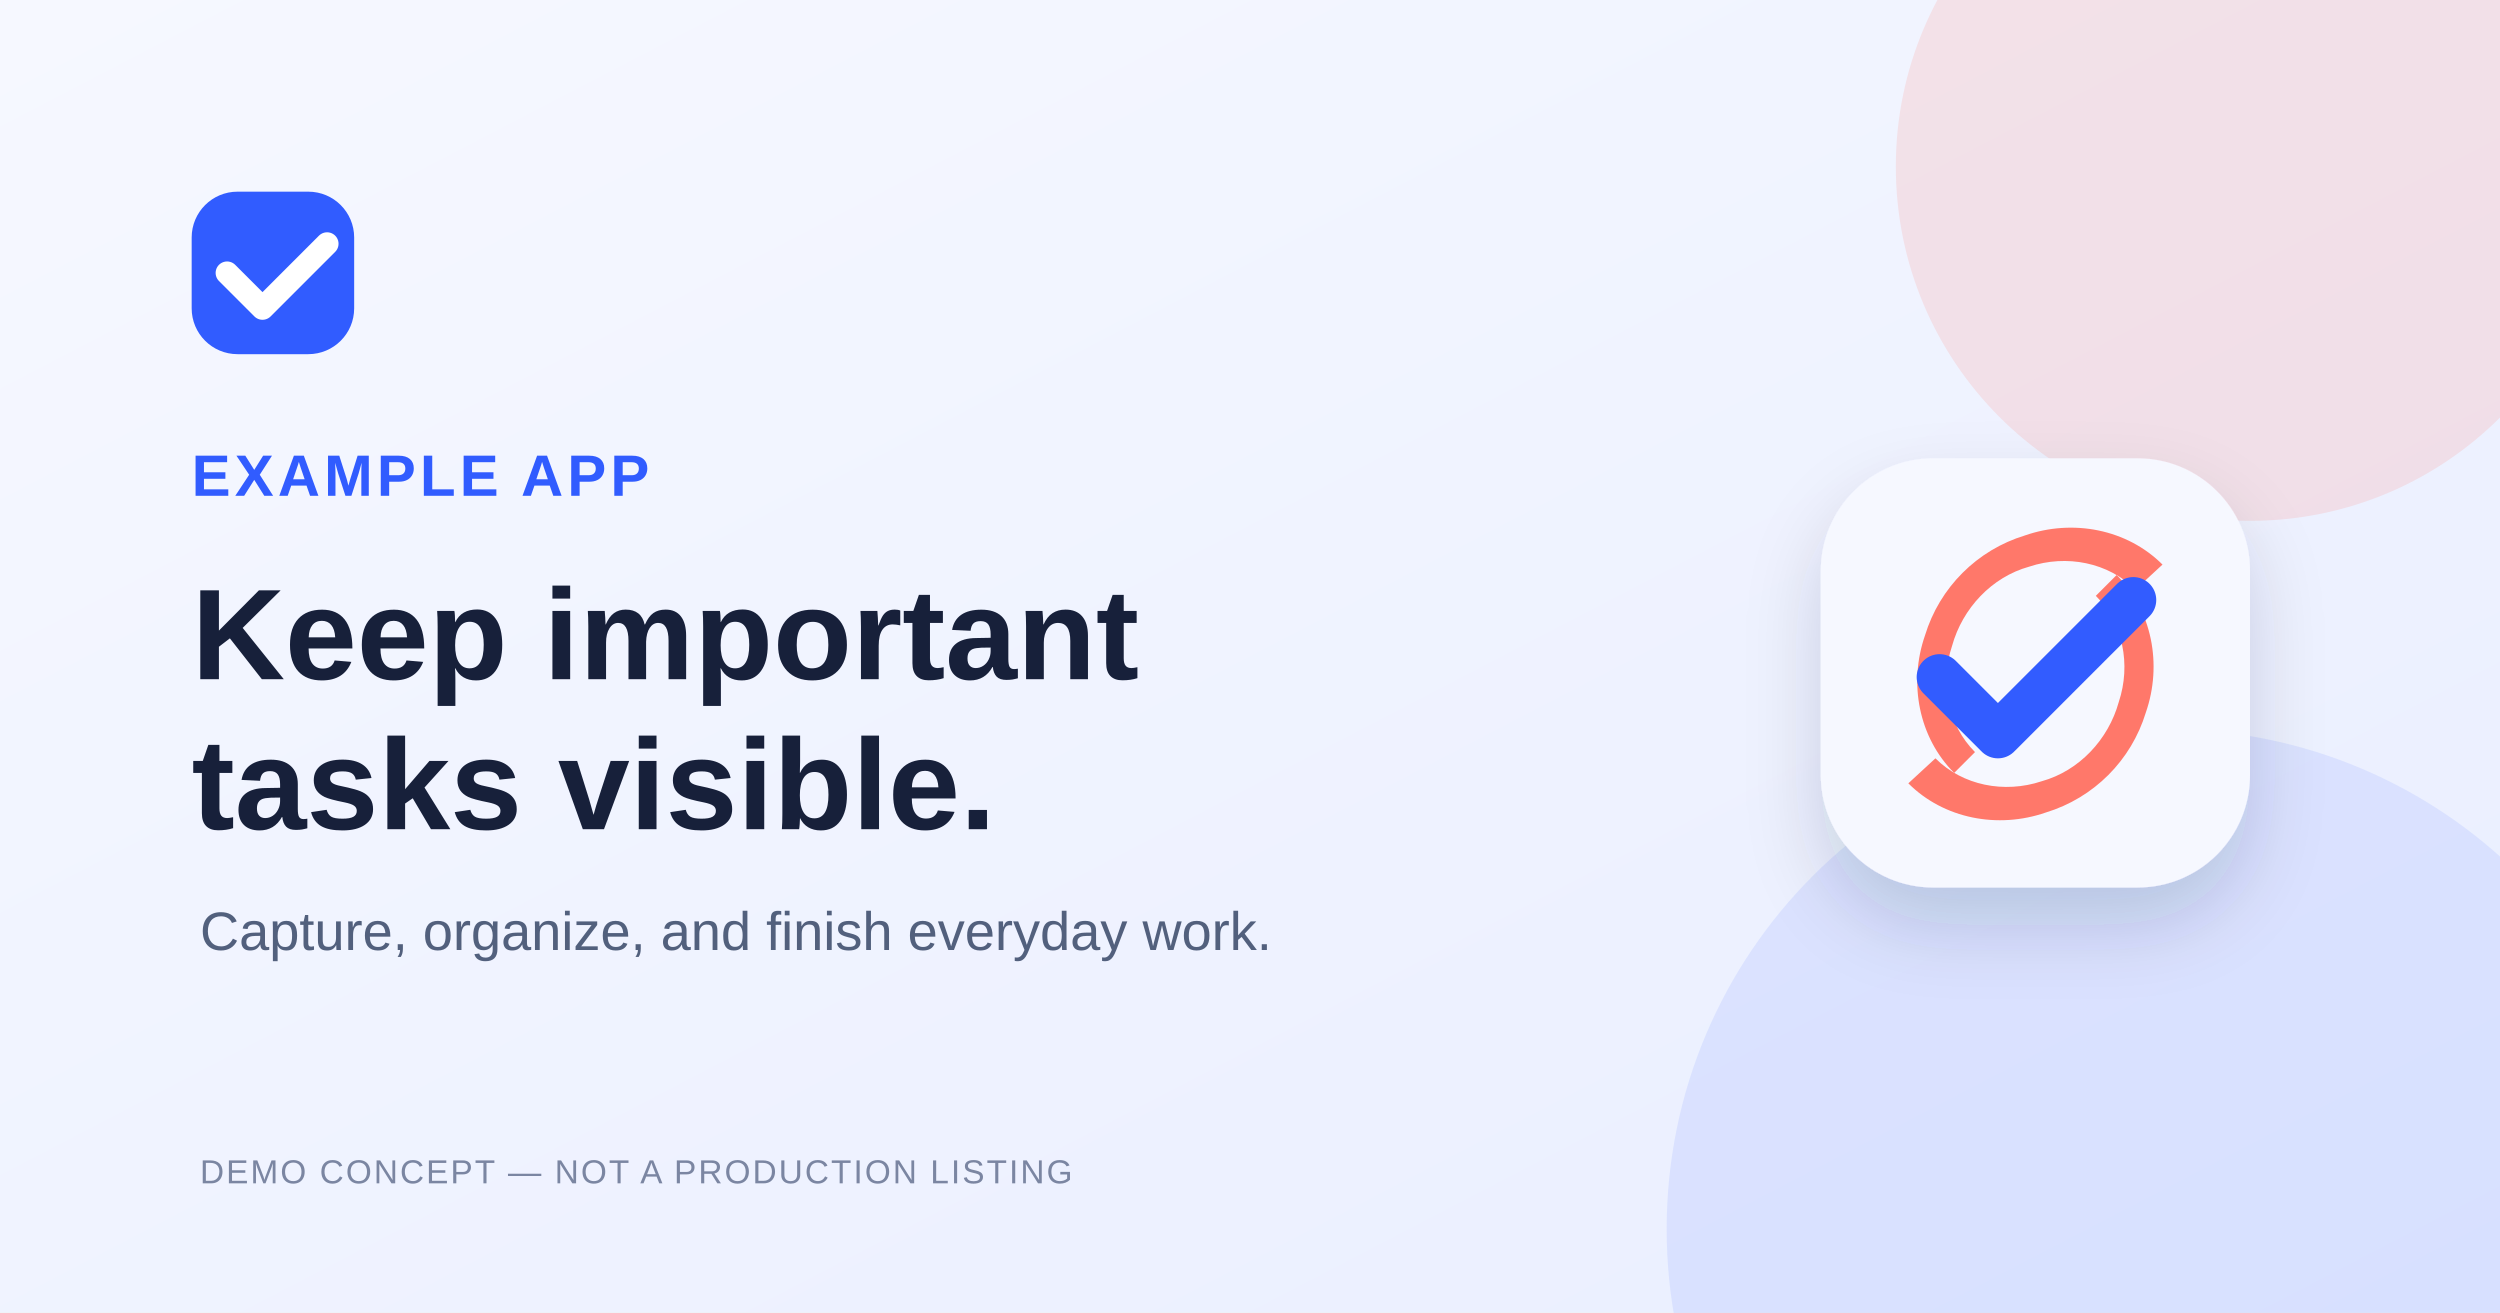
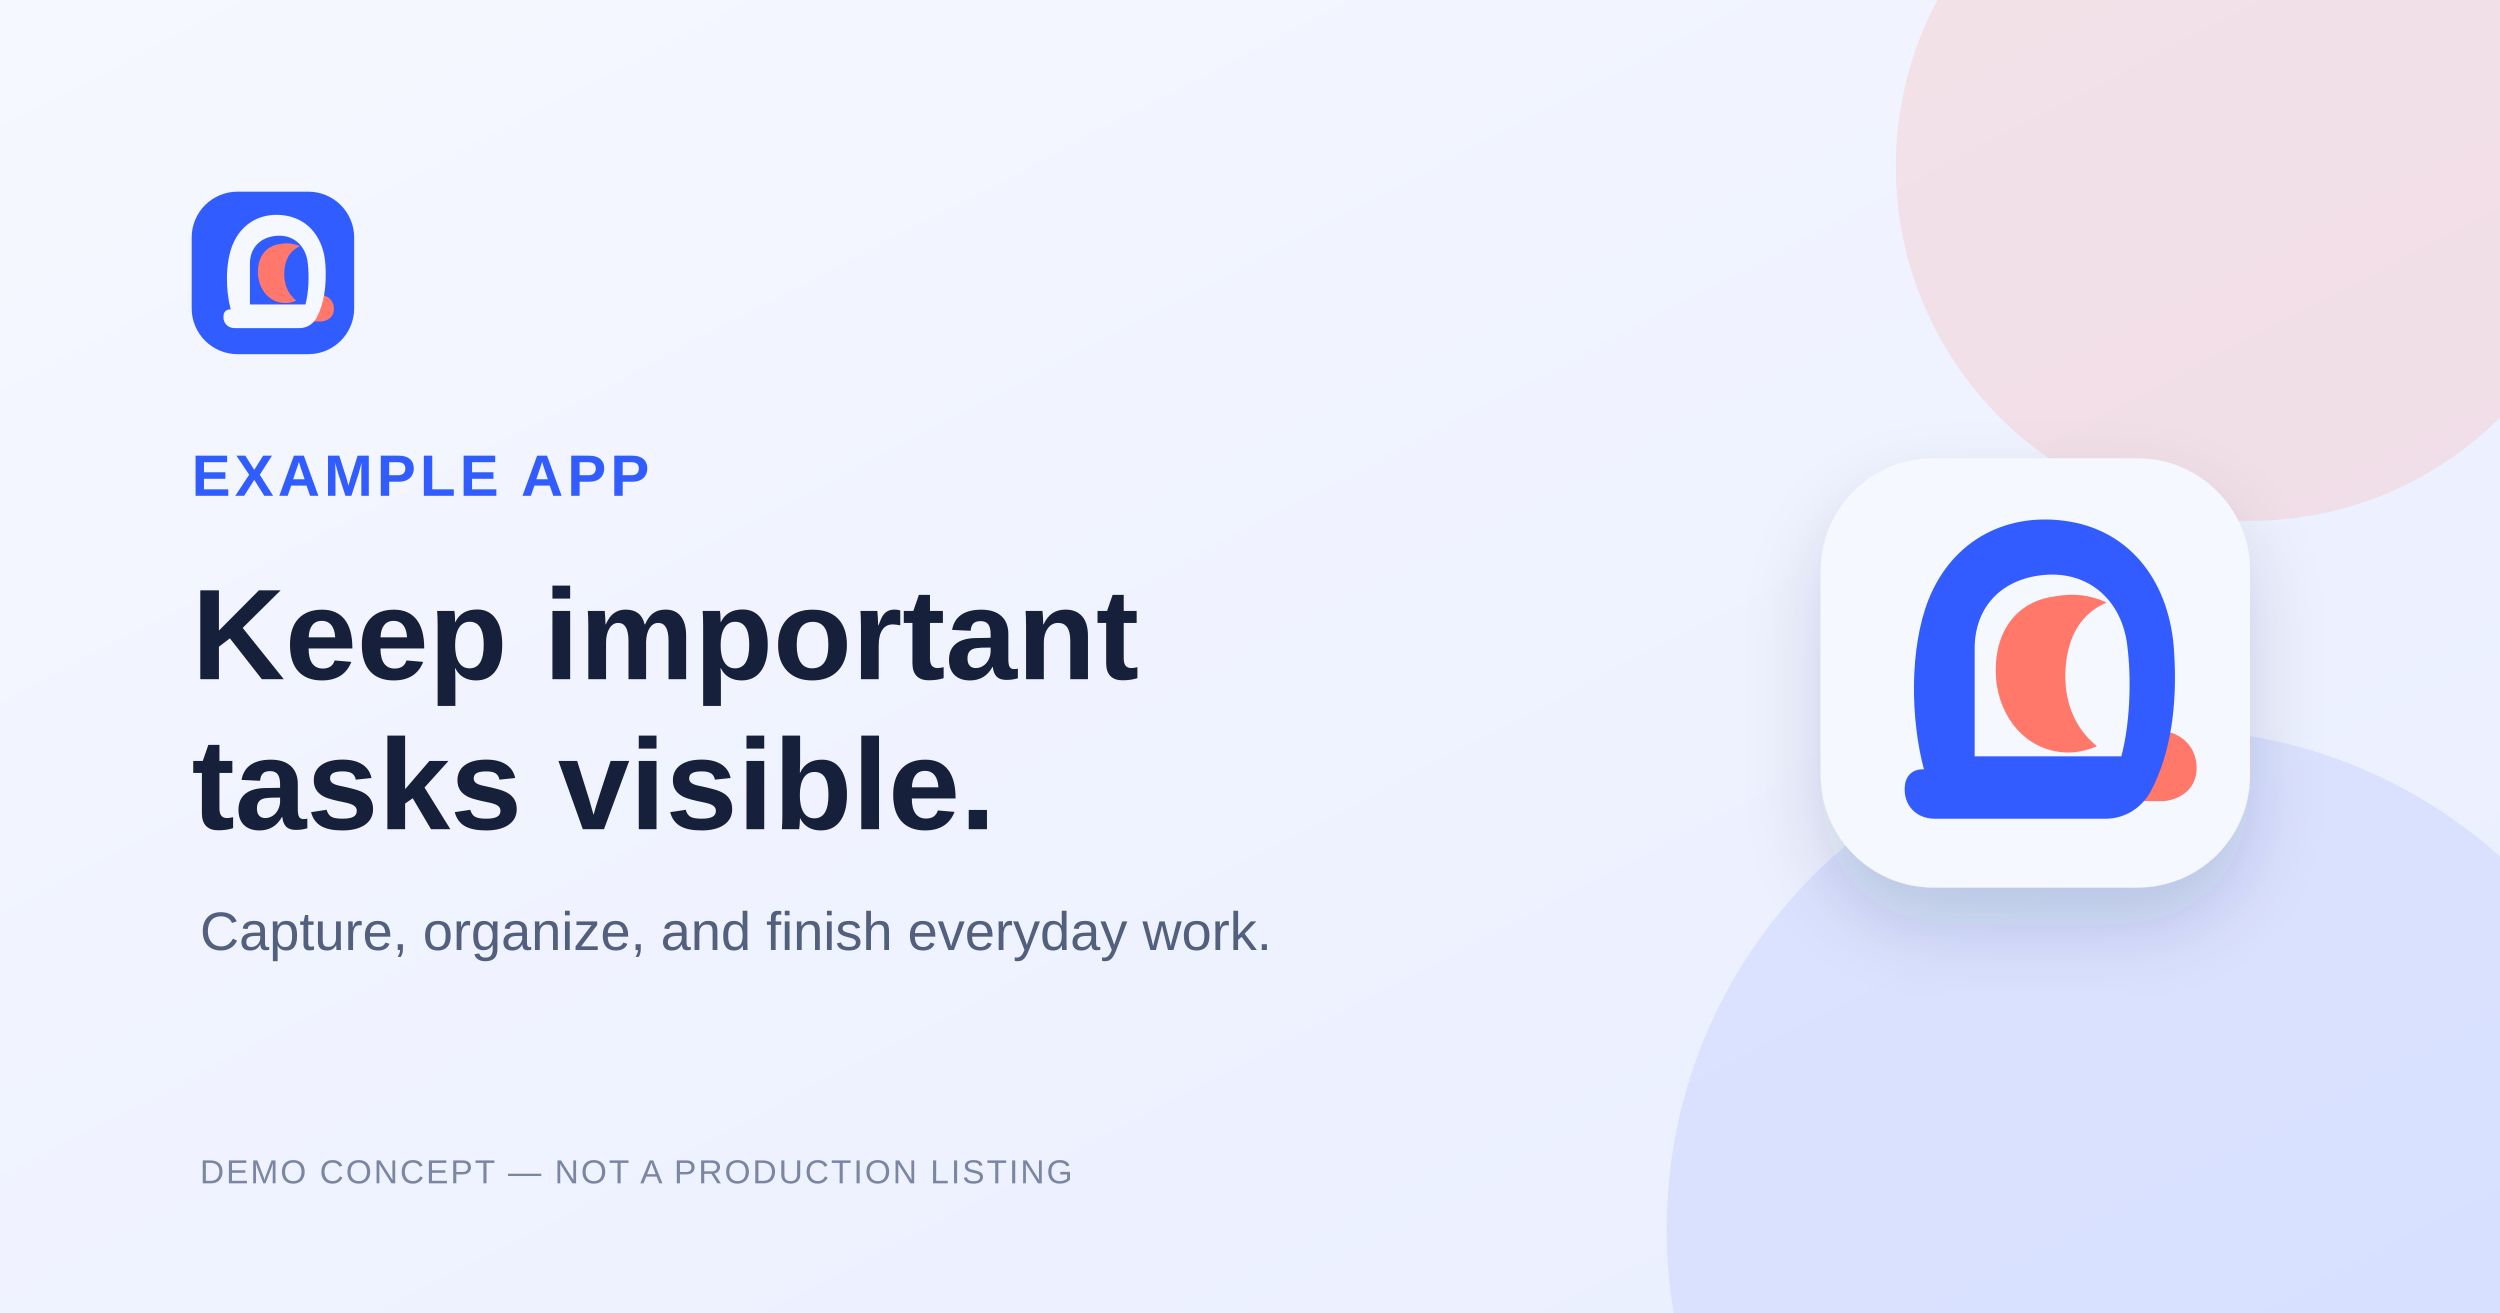
<svg xmlns="http://www.w3.org/2000/svg" viewBox="0 0 1200 630" role="img" aria-labelledby="title desc">
  <defs>
    <linearGradient id="bg" x1="0" y1="0" x2="1" y2="1">
      <stop offset="0" stop-color="#F6F8FF" />
      <stop offset="1" stop-color="#E9EEFF" />
    </linearGradient>
    <filter id="shadow" x="-30%" y="-30%" width="160%" height="160%">
      <feDropShadow dx="0" dy="18" stdDeviation="18" flood-color="#17203A" flood-opacity=".16" />
    </filter>
  </defs>
  <rect width="1200" height="630" fill="url(#bg)" />
  <circle cx="1080" cy="80" r="170" fill="#FF786B" opacity=".16" />
  <circle cx="1040" cy="590" r="240" fill="#315CFF" opacity=".10" />
  <g transform="translate(92 92)">
    <rect width="78" height="78" rx="22" fill="#315CFF" />
-     <path d="m17 39 17 17 31-31" fill="none" stroke="#FFF" stroke-linecap="round" stroke-linejoin="round" stroke-width="11" />
+     <g transform="scale(.07617188)">
+       <path fill="#FF786B" d="M 774 651 C 837 640 886 671 895 721 C 904 771 876 811 819 818 L 759 818 Z" />
+       <path fill="#F6F8FF" fill-rule="evenodd" d="M 246 742 C 214 622 211 454 257 337 C 314 194 446 126 594 151 C 742 176 834 299 843 463 C 851 588 835 704 788 793 C 765 836 724 860 678 860 L 273 860 C 220 860 192 818 202 772 C 208 752 223 741 246 742 Z M 367 711 L 367 454 C 367 355 431 286 536 278 C 642 270 718 341 731 445 C 742 531 737 637 717 711 Z" />
+       <path fill="#FF786B" d="M 561 329 C 481 338 433 393 421 463 C 403 568 453 661 532 691 C 576 708 619 704 659 687 C 603 642 579 575 584 501 C 589 425 621 370 682 344 C 641 325 601 322 561 329 Z" />
+     </g>
  </g>
  <text x="92" y="238" fill="#315CFF" font-family="Arial, Helvetica, sans-serif" font-size="28" font-weight="700" letter-spacing="2">EXAMPLE APP</text>
  <text x="92" y="326" fill="#17203A" font-family="Arial, Helvetica, sans-serif" font-size="62" font-weight="700">Keep important</text>
  <text x="92" y="398" fill="#17203A" font-family="Arial, Helvetica, sans-serif" font-size="62" font-weight="700">tasks visible.</text>
  <text x="96" y="456" fill="#52607D" font-family="Arial, Helvetica, sans-serif" font-size="26">Capture, organize, and finish everyday work.</text>
  <g transform="translate(874 220)" filter="url(#shadow)">
    <rect width="206" height="206" rx="54" fill="#F6F8FF" />
-     <path d="M151 63c-13-13-33-17-51-11-18 5-32 20-37 38-6 18-2 38 11 51l-10 10c-17-17-22-43-14-66 7-23 25-41 48-48 23-8 49-3 66 14l-13 12Z" fill="#FF786B" />
-     <path d="M55 144c13 13 33 17 51 11 18-5 32-20 37-38 6-18 2-38-11-51l10-10c17 17 22 43 14 66-7 23-25 41-48 48-23 8-49 3-66-14l13-12Z" fill="#FF786B" />
-     <path d="m57 105 28 28 65-65" fill="none" stroke="#315CFF" stroke-linecap="round" stroke-linejoin="round" stroke-width="22" />
+     <g transform="scale(.2011719)">
+       <path fill="#FF786B" d="M 774 651 C 837 640 886 671 895 721 C 904 771 876 811 819 818 L 759 818 Z" />
+       <path fill="#315CFF" fill-rule="evenodd" d="M 246 742 C 214 622 211 454 257 337 C 314 194 446 126 594 151 C 742 176 834 299 843 463 C 851 588 835 704 788 793 C 765 836 724 860 678 860 L 273 860 C 220 860 192 818 202 772 C 208 752 223 741 246 742 Z M 367 711 L 367 454 C 367 355 431 286 536 278 C 642 270 718 341 731 445 C 742 531 737 637 717 711 Z" />
+       <path fill="#FF786B" d="M 561 329 C 481 338 433 393 421 463 C 403 568 453 661 532 691 C 576 708 619 704 659 687 C 603 642 579 575 584 501 C 589 425 621 370 682 344 C 641 325 601 322 561 329 Z" />
+     </g>
  </g>
  <text x="96" y="568" fill="#7B86A2" font-family="Arial, Helvetica, sans-serif" font-size="16" letter-spacing="1">DEMO CONCEPT — NOT A PRODUCTION LISTING</text>
</svg>
